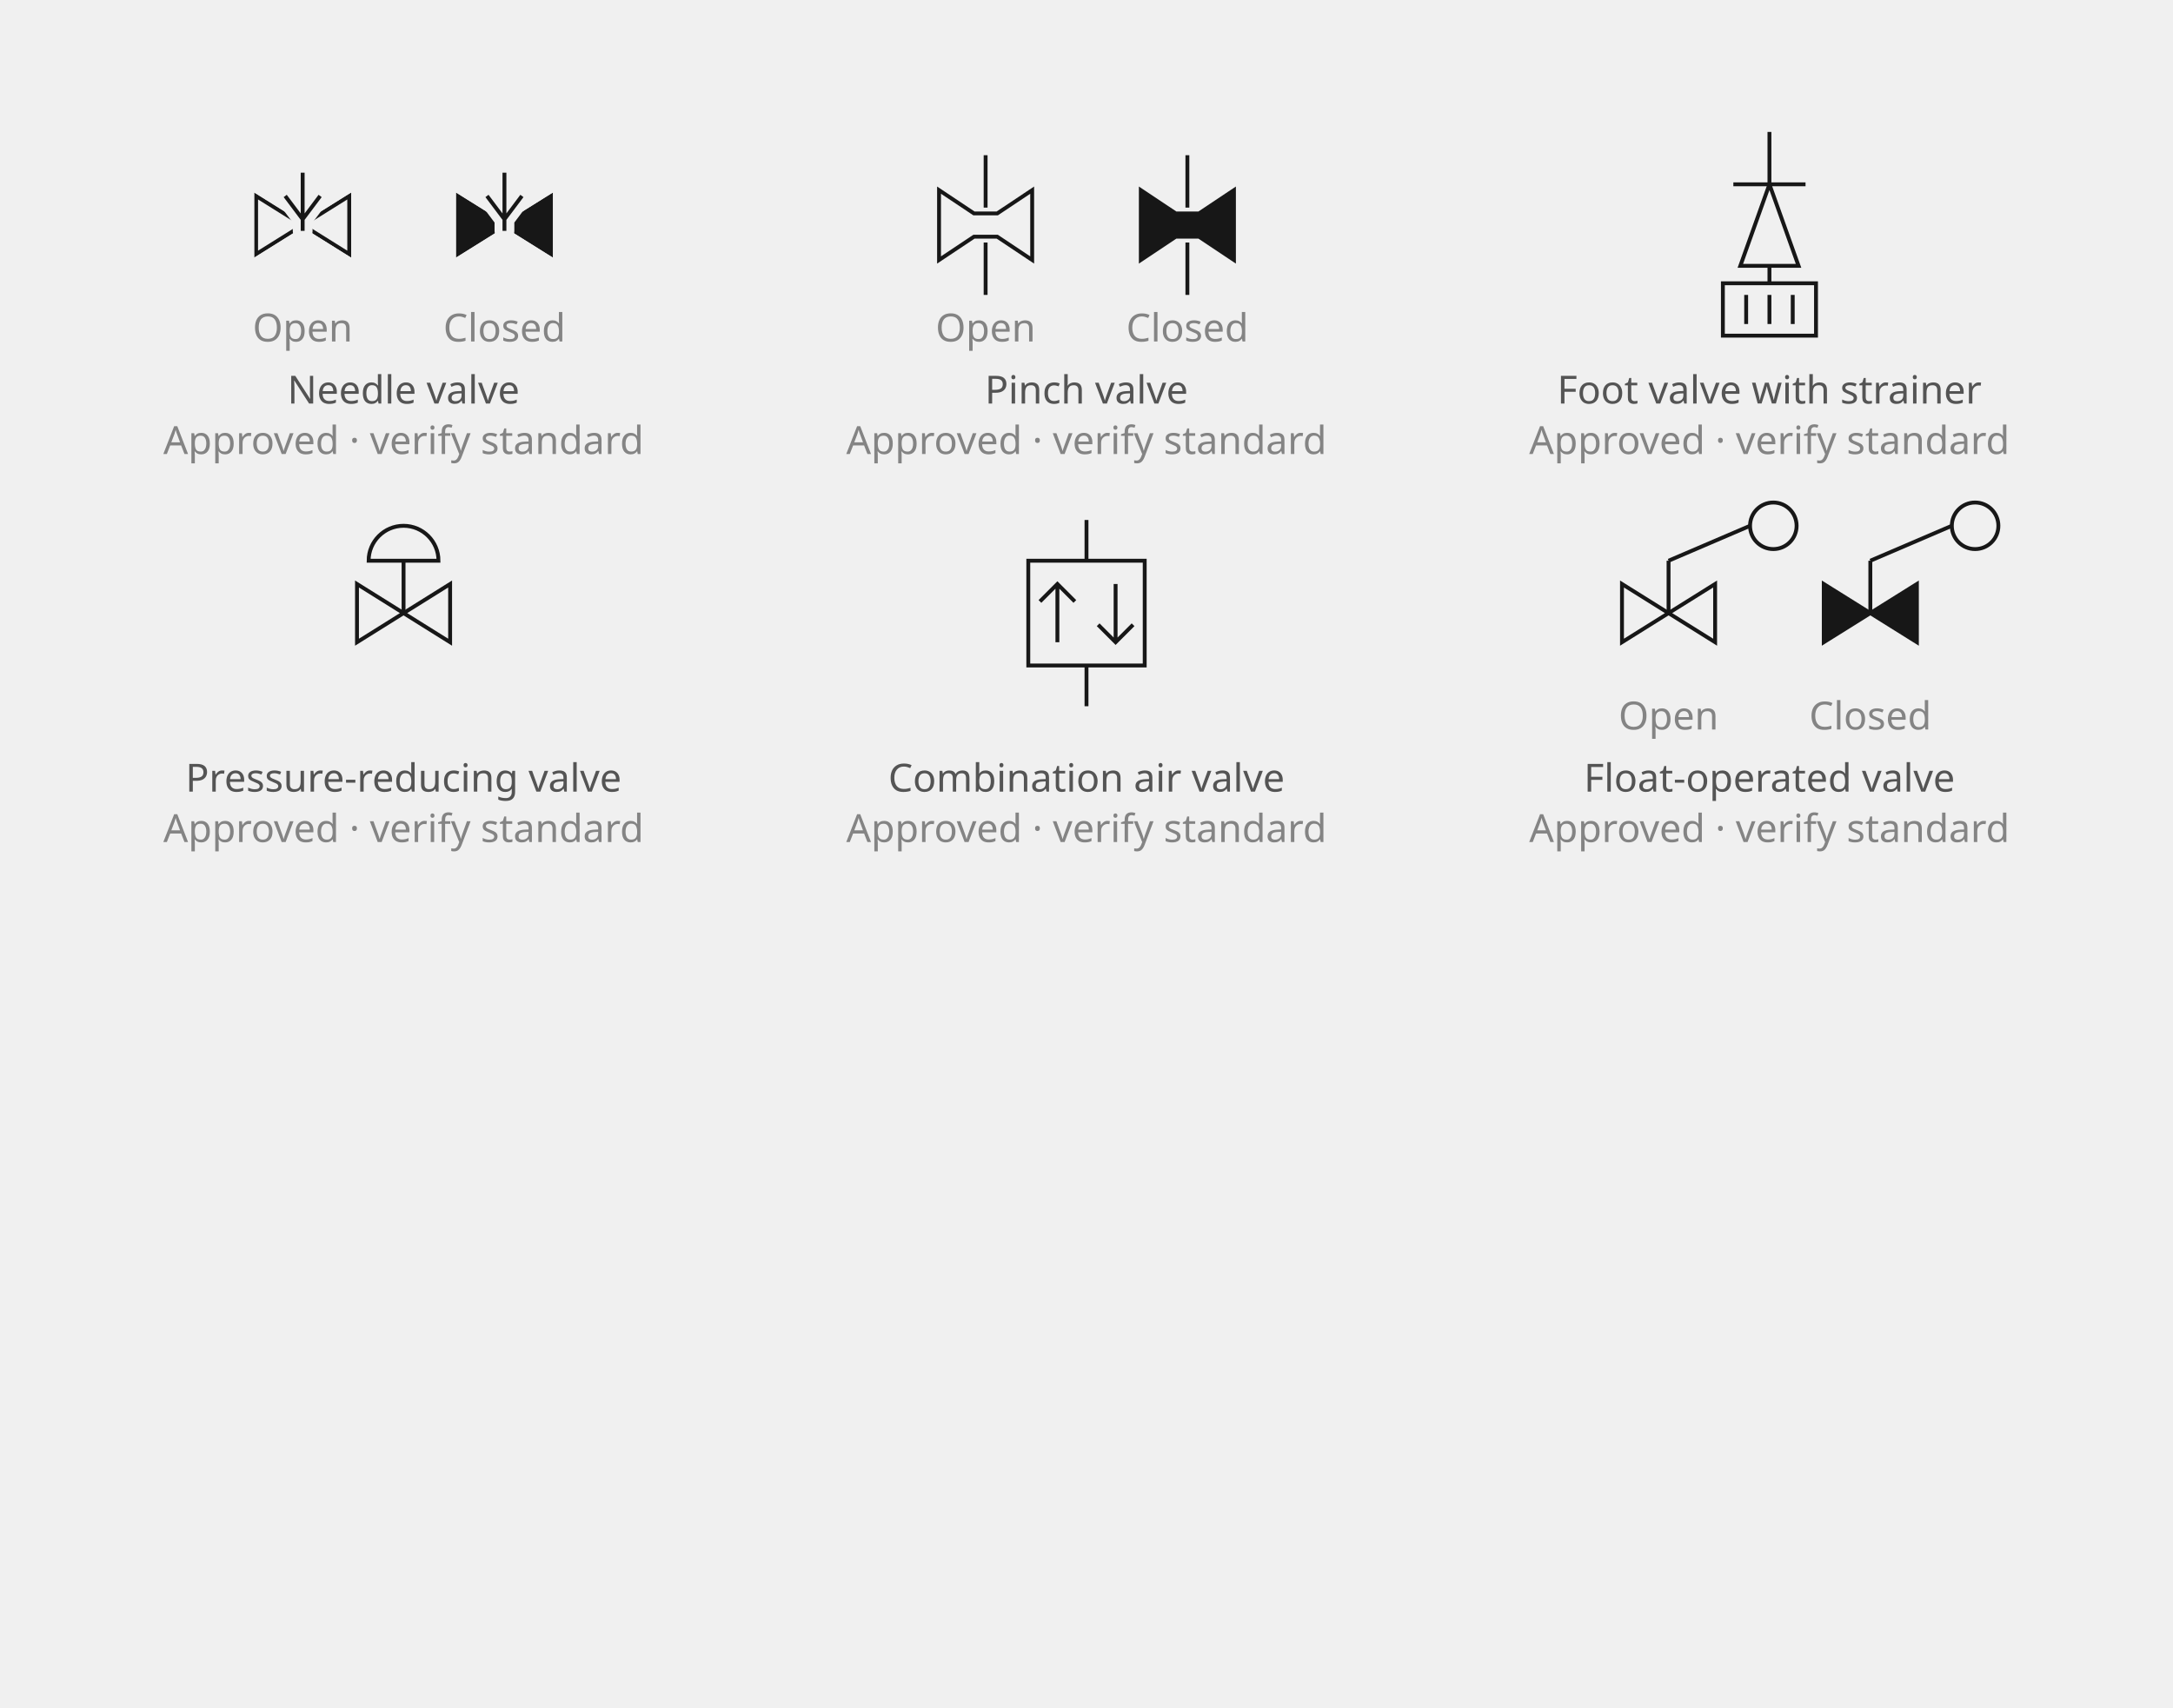
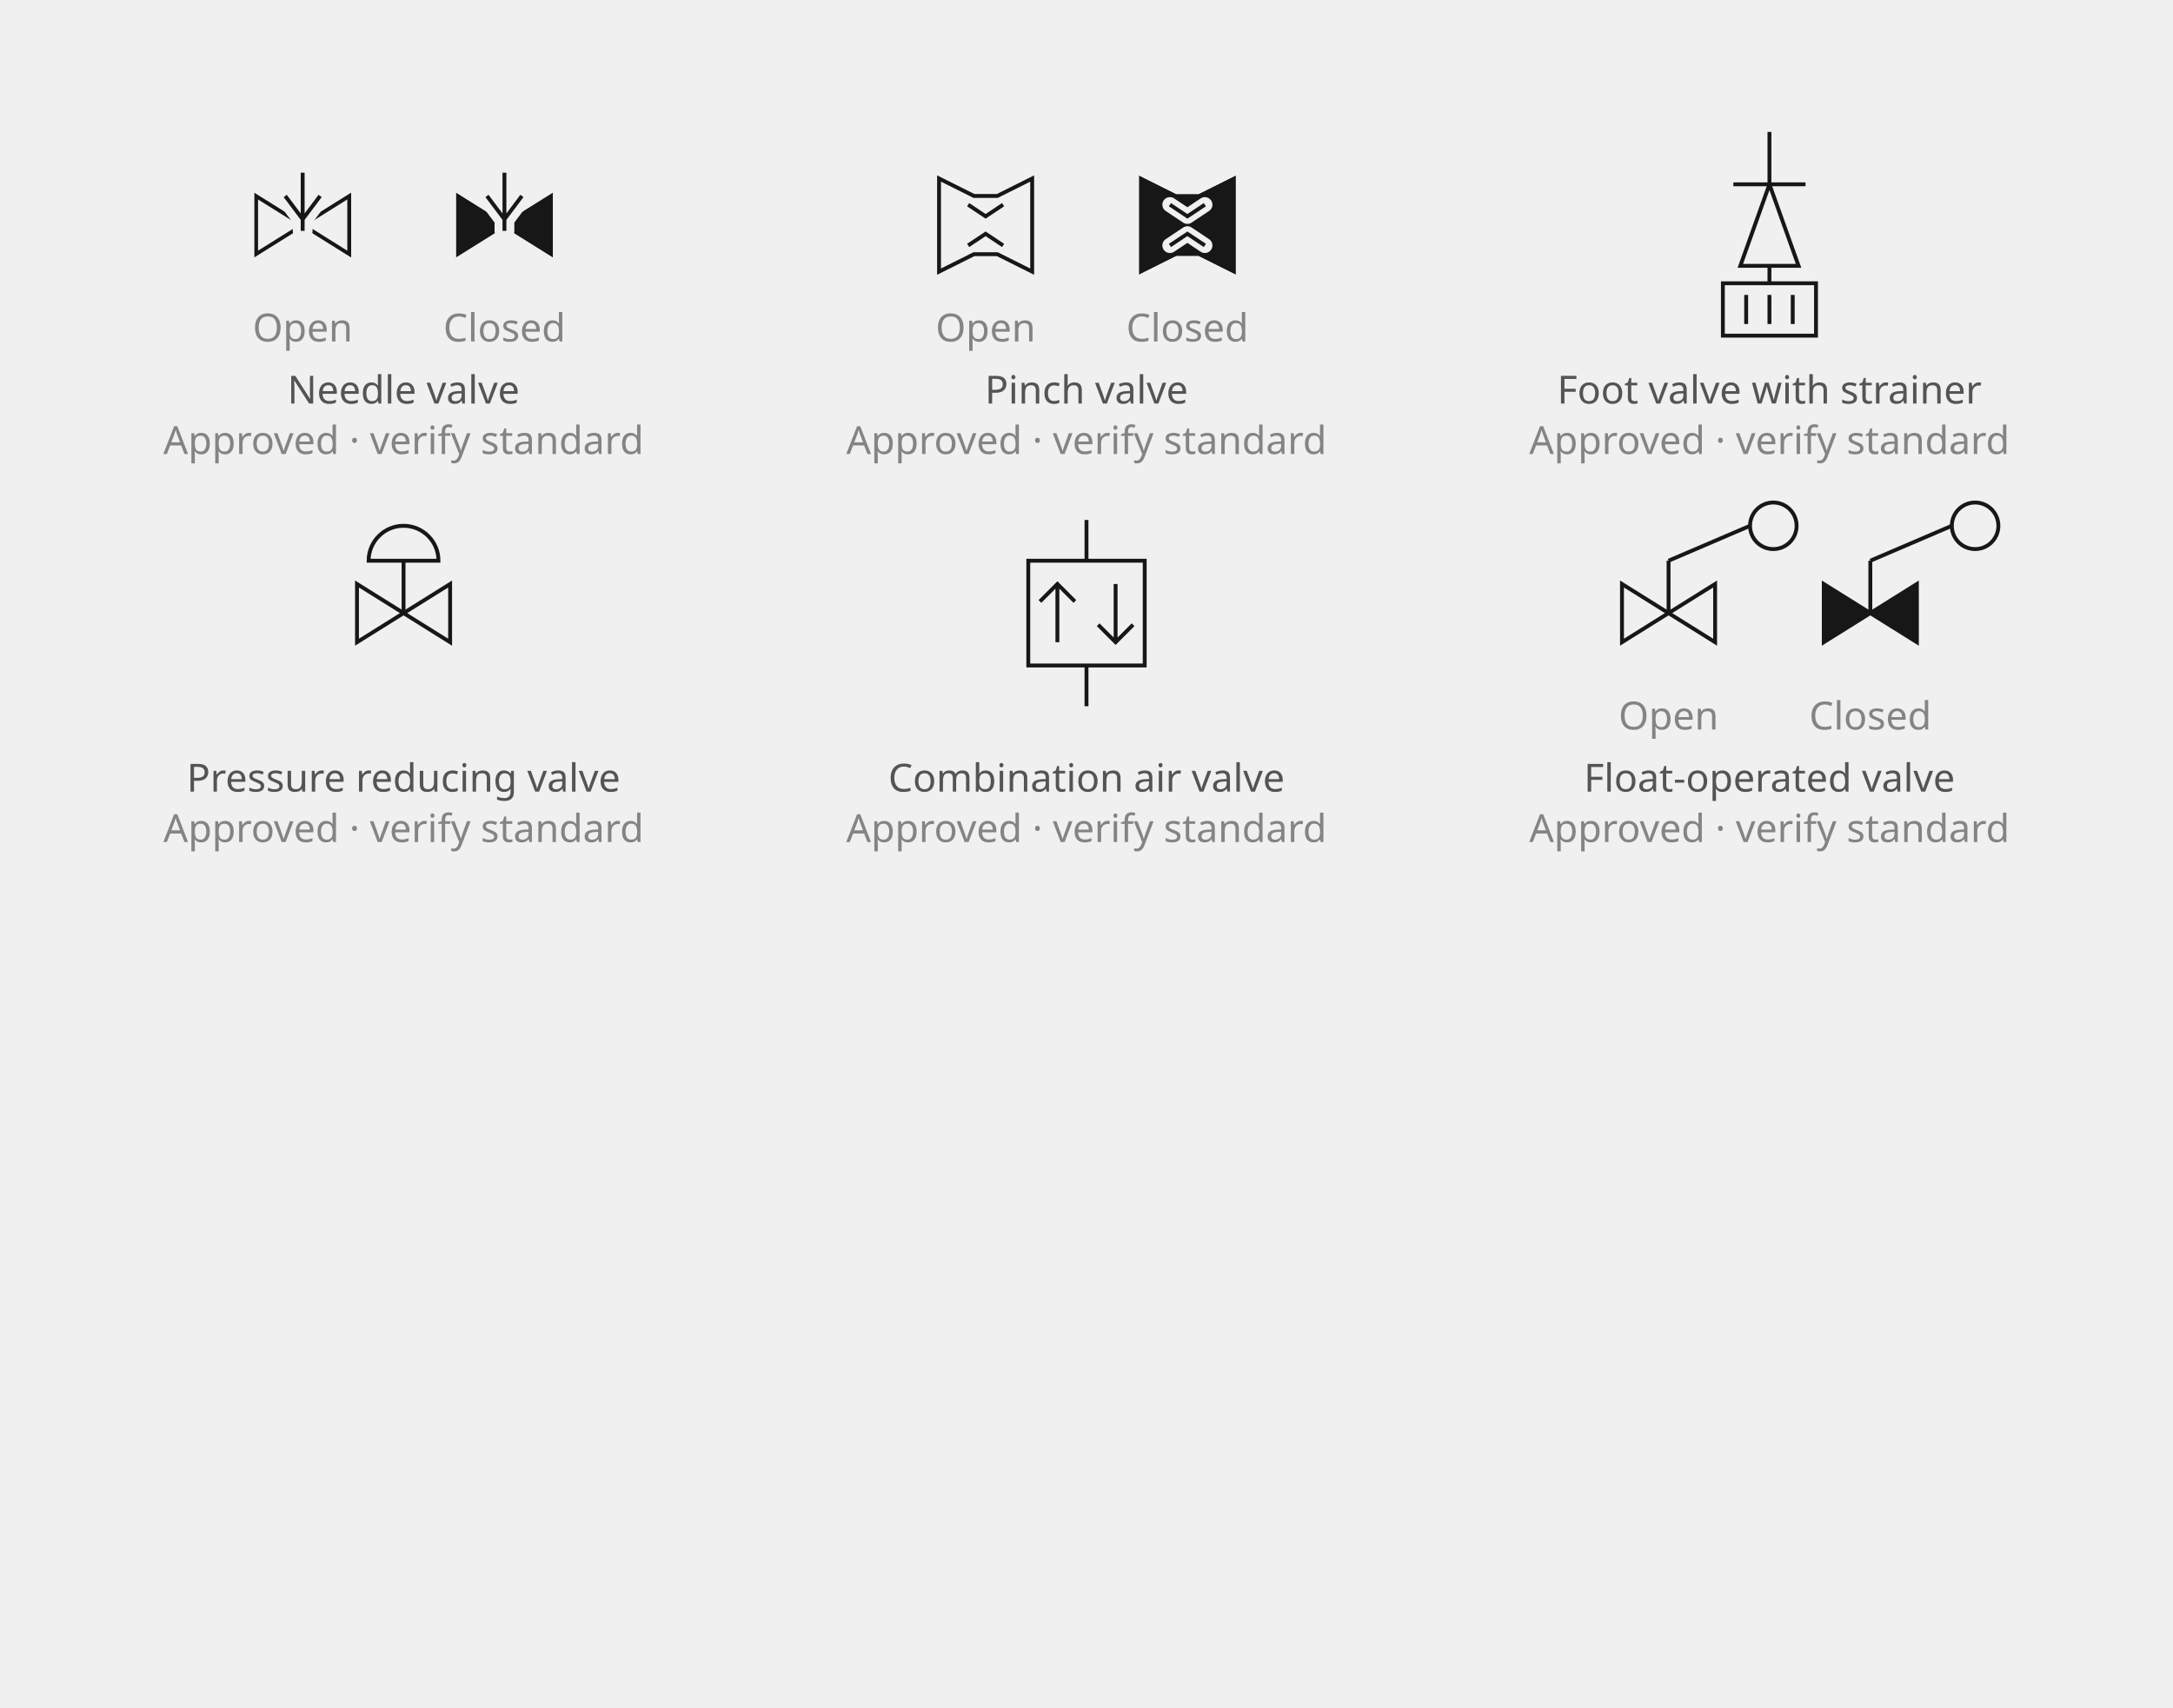
<svg xmlns="http://www.w3.org/2000/svg" data-plotter="" fill="none" stroke="currentColor" stroke-width="1" viewBox="0 0 560 440" width="560" height="440" role="img" aria-labelledby="legend-valves-2-title" aria-describedby="legend-valves-2-desc" style="font-family:Cal Sans, sans-serif;font-optical-sizing:auto;font-synthesis:none;font-variation-settings:'GEOM' 25;font-weight:400">
  <style>svg[data-plotter]{color:var(--plotter-ink,#171717)}@media (prefers-color-scheme:dark){svg[data-plotter]:not([data-host-ink]){color:var(--plotter-ink,#ededed)}}svg[data-plotter] :is(path,circle,rect,line,polyline,polygon,ellipse){vector-effect:non-scaling-stroke}</style>
  <defs>
    <mask id="legend-valves-2-knockout-1" maskUnits="objectBoundingBox" maskContentUnits="userSpaceOnUse" mask-type="luminance">
      <path d="M66 50.5 L78 58 L66 65.5 Z M90 50.5 L90 65.5 L78 58 Z" fill="#fff" stroke="#fff" />
      <path d="M78 44.5 L78 59.5 M73.5 50.5 L78 56.5 L82.5 50.5" fill="none" stroke="#000" stroke-width="5.1" stroke-linecap="round" stroke-linejoin="round" style="vector-effect:none" />
    </mask>
    <mask id="legend-valves-2-knockout-2" maskUnits="objectBoundingBox" maskContentUnits="userSpaceOnUse" mask-type="luminance">
      <path d="M118 50.5 L130 58 L118 65.5 Z M142 50.5 L142 65.5 L130 58 Z" fill="#fff" stroke="#fff" />
      <path d="M130 44.5 L130 59.5 M125.5 50.5 L130 56.5 L134.5 50.5" fill="none" stroke="#000" stroke-width="5.1" stroke-linecap="round" stroke-linejoin="round" style="vector-effect:none" />
    </mask>
+     <mask id="legend-valves-2-knockout-3" maskUnits="objectBoundingBox" maskContentUnits="userSpaceOnUse" mask-type="luminance">
+       <path d="M294 46 L303 50.5 L309 50.5 L318 46 L318 70 L309 65.5 L303 65.5 L294 70 Z" fill="#fff" stroke="#fff" />
+       <path d="M301.5 52.75 L306 55.75 L310.5 52.75 M301.5 63.25 L306 60.25 L310.5 63.25" fill="none" stroke="#000" stroke-width="3.9" stroke-linecap="round" stroke-linejoin="round" style="vector-effect:none" />
+     </mask>
  </defs>
  <g data-plotter-role="primary" opacity="1" stroke-dasharray="none">
    <path d="M66 50.5 L78 58 L66 65.5 Z M90 50.5 L90 65.5 L78 58 Z" mask="url(#legend-valves-2-knockout-1)" />
    <path d="M78 44.5 L78 59.5 M73.5 50.5 L78 56.5 L82.5 50.5" />
    <path d="M118 50.5 L130 58 L118 65.5 Z M142 50.5 L142 65.5 L130 58 Z" fill="currentColor" mask="url(#legend-valves-2-knockout-2)" />
    <path d="M130 44.5 L130 59.5 M125.5 50.5 L130 56.5 L134.5 50.5" />
-     <path d="M242 49 L251 55 L257 55 L266 49 L266 67 L257 61 L251 61 L242 67 Z" />
-     <path d="M254 40 L254 53.5 M254 62.5 L254 76" />
-     <path d="M294 49 L303 55 L309 55 L318 49 L318 67 L309 61 L303 61 L294 67 Z" fill="currentColor" />
-     <path d="M306 40 L306 53.5 M306 62.5 L306 76" />
+     <path d="M242 46 L251 50.5 L257 50.5 L266 46 L266 70 L257 65.5 L251 65.5 L242 70 Z" />
+     <path d="M249.5 52.75 L254 55.75 L258.5 52.75 M249.5 63.25 L254 60.25 L258.5 63.25" />
+     <path d="M294 46 L303 50.5 L309 50.5 L318 46 L318 70 L309 65.5 L303 65.5 L294 70 Z" fill="currentColor" mask="url(#legend-valves-2-knockout-3)" />
+     <path d="M301.5 52.75 L306 55.75 L310.5 52.75 M301.5 63.25 L306 60.25 L310.5 63.25" />
    <path d="M448.5 68.5 L456 47.5 L463.5 68.5 Z" />
    <path d="M446.7 47.5 L465.3 47.5" />
    <path d="M456 34 L456 47.5 M456 68.5 L456 73" />
    <path d="M444 73 L468 73 L468 86.5 L444 86.5 Z M450 76 L450 83.5 M456 76 L456 83.5 M462 76 L462 83.5" />
    <path d="M92 150.5 L104 158 L92 165.5 Z M116 150.5 L116 165.5 L104 158 Z" />
    <path d="M104 158 L104 144.5" />
    <path d="M95 144.5 A9 9 0 0 1 113 144.5 Z" />
    <path d="M280 182 L280 171.5 M265 144.5 L295 144.5 L295 171.5 L265 171.5 Z M280 144.5 L280 134" />
    <path d="M272.5 165.5 L272.5 150.5 M268 155 L272.5 150.5 L277 155 M287.5 150.5 L287.5 165.5 M283 161 L287.5 165.5 L292 161" />
    <path d="M418 150.5 L430 158 L418 165.5 Z M442 150.5 L442 165.5 L430 158 Z" />
    <path d="M430 158 L430 144.5" />
    <path d="M430 144.5 L451 135.5" />
    <circle cx="457" cy="135.5" r="6" />
    <path d="M470 150.5 L482 158 L470 165.5 Z M494 150.5 L494 165.5 L482 158 Z" fill="currentColor" />
    <path d="M482 158 L482 144.5" />
    <path d="M482 144.5 L503 135.5" />
    <circle cx="509" cy="135.5" r="6" />
  </g>
  <g fill="currentColor" stroke="none" font-size="10" opacity="0.72">
    <text x="104" y="104" text-anchor="middle">Needle valve</text>
    <text x="280" y="104" text-anchor="middle">Pinch valve</text>
    <text x="456" y="104" text-anchor="middle">Foot valve with strainer</text>
-     <text x="104" y="204" text-anchor="middle">Pressure-reducing valve</text>
+     <text x="104" y="204" text-anchor="middle">Pressure reducing valve</text>
    <text x="280" y="204" text-anchor="middle">Combination air valve</text>
    <text x="456" y="204" text-anchor="middle">Float-operated valve</text>
  </g>
  <g fill="currentColor" stroke="none" font-size="10" opacity="0.5">
    <text x="78" y="88" text-anchor="middle">Open</text>
    <text x="130" y="88" text-anchor="middle">Closed</text>
    <text x="104" y="117" text-anchor="middle">Approved · verify standard</text>
    <text x="254" y="88" text-anchor="middle">Open</text>
    <text x="306" y="88" text-anchor="middle">Closed</text>
    <text x="280" y="117" text-anchor="middle">Approved · verify standard</text>
    <text x="456" y="117" text-anchor="middle">Approved · verify standard</text>
    <text x="104" y="217" text-anchor="middle">Approved · verify standard</text>
    <text x="280" y="217" text-anchor="middle">Approved · verify standard</text>
    <text x="430" y="188" text-anchor="middle">Open</text>
    <text x="482" y="188" text-anchor="middle">Closed</text>
    <text x="456" y="217" text-anchor="middle">Approved · verify standard</text>
  </g>
</svg>
